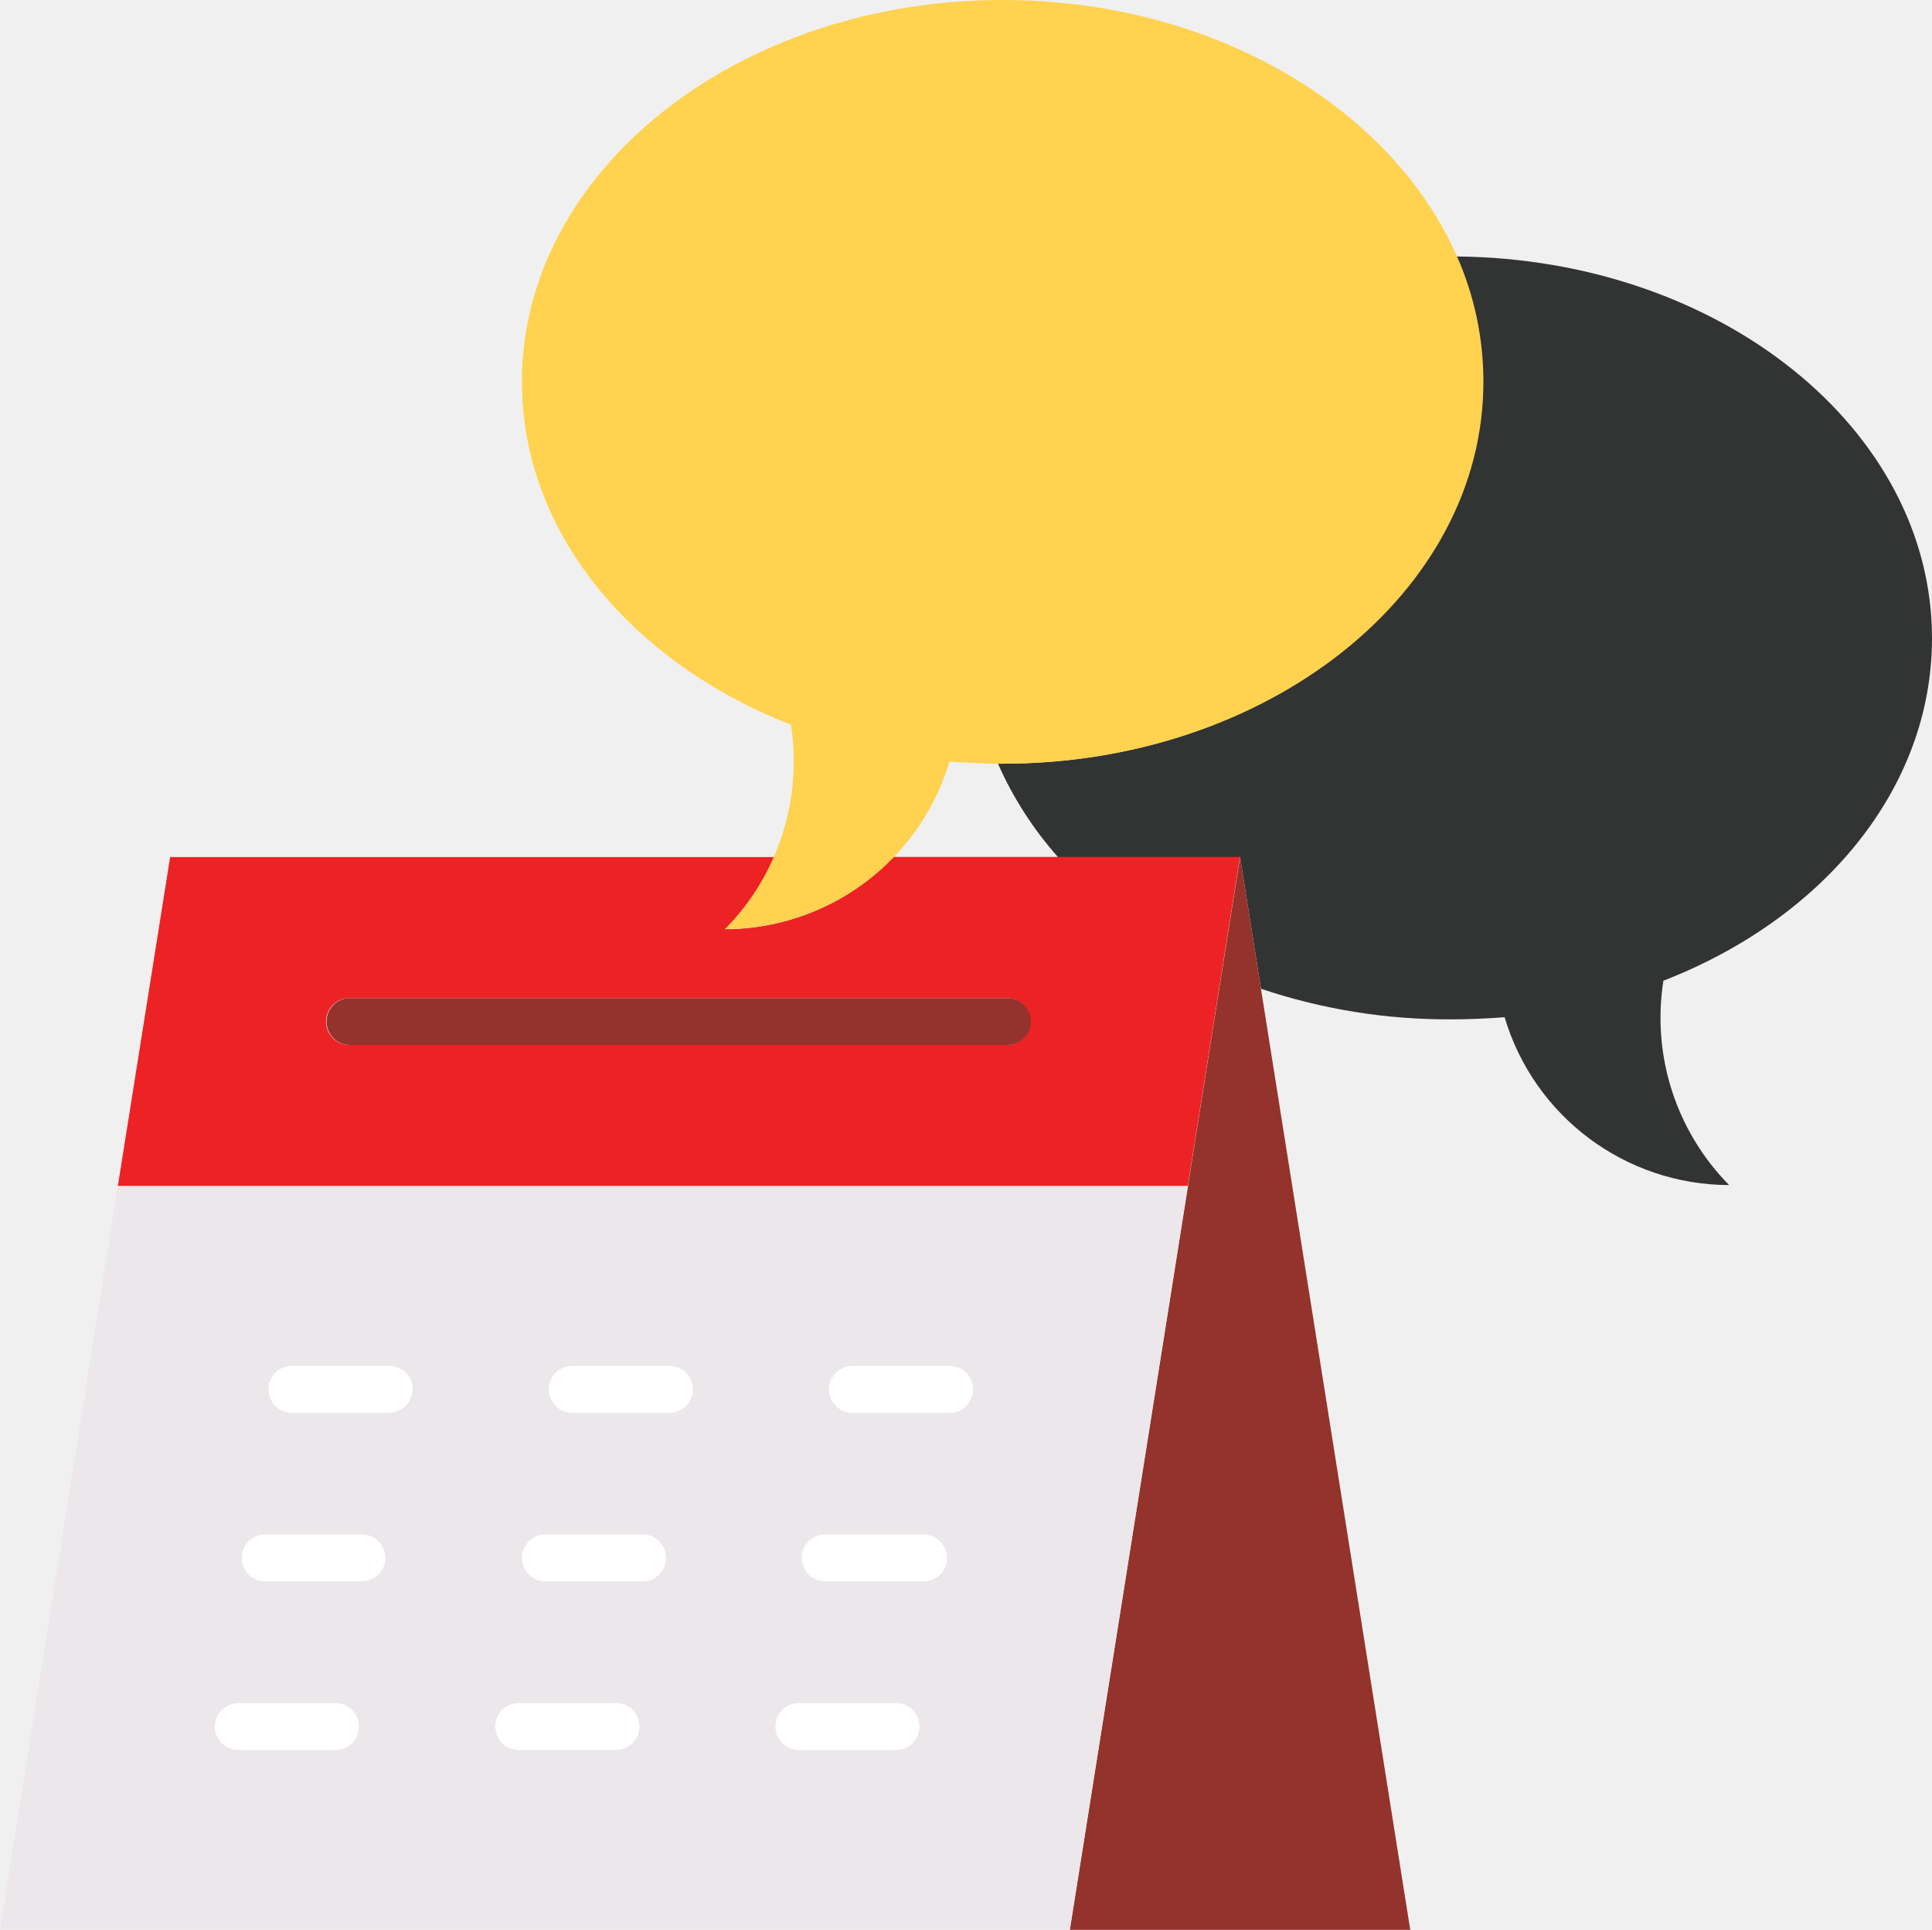
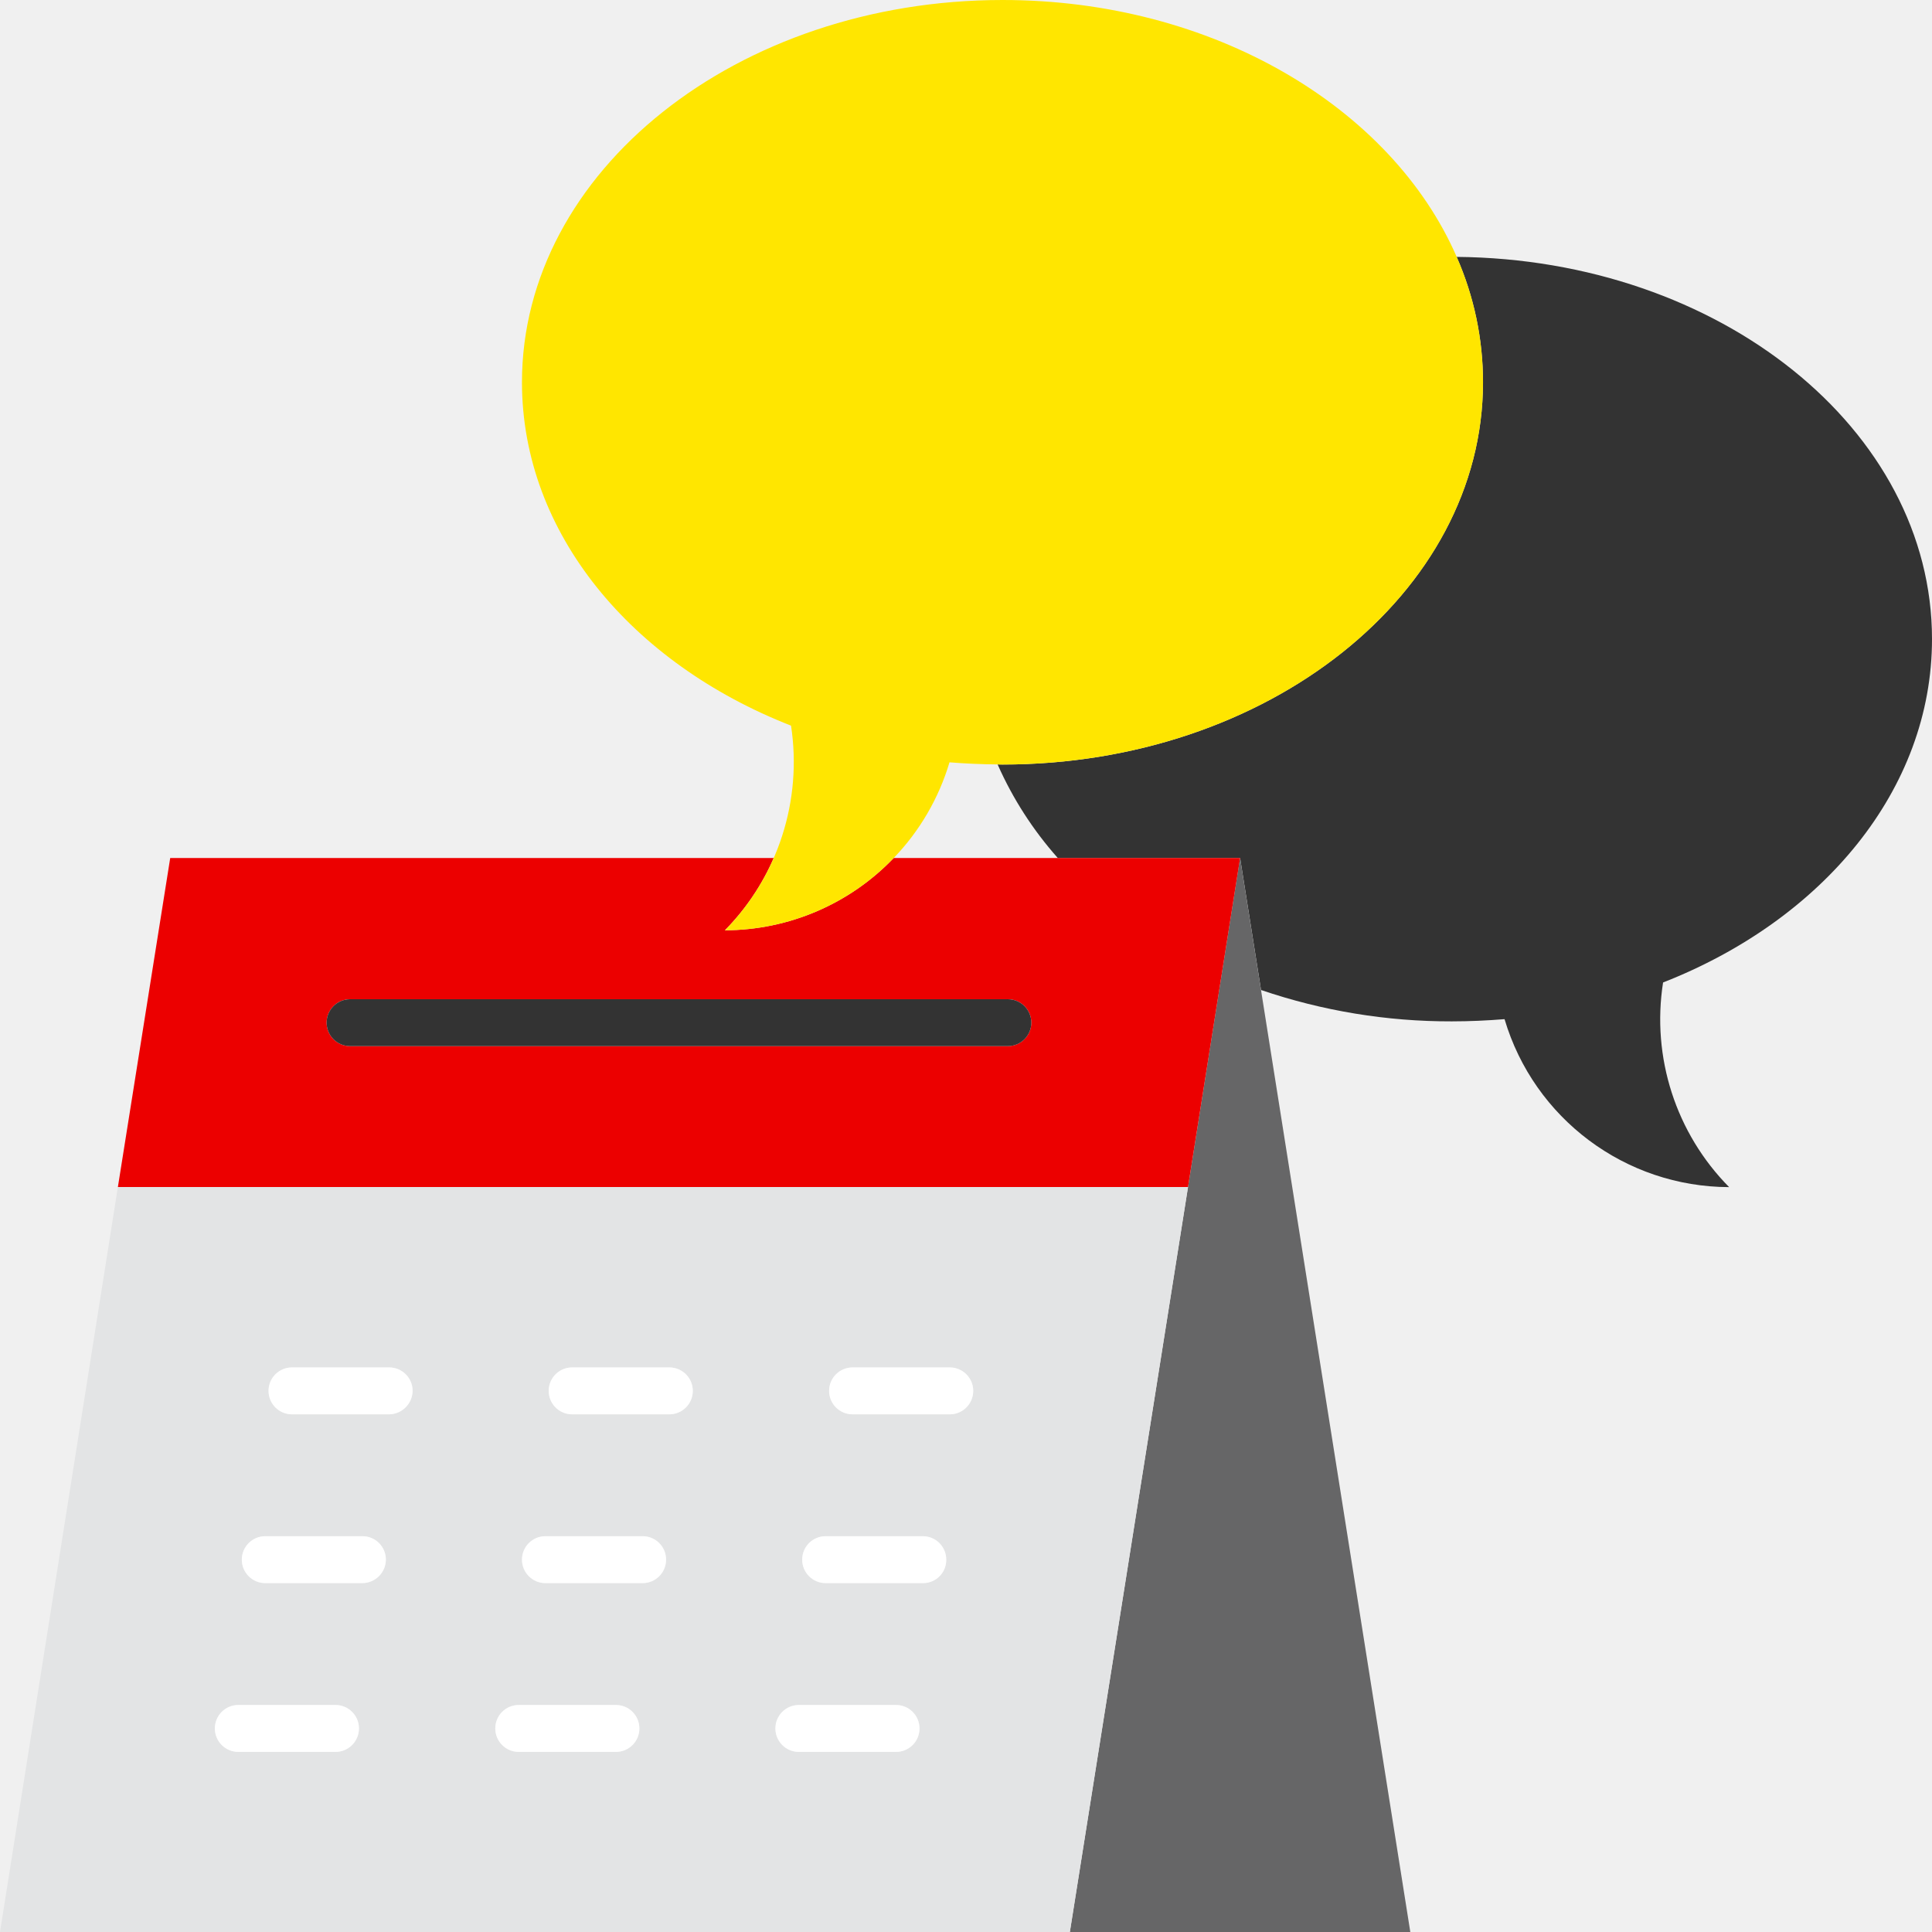
- <svg xmlns="http://www.w3.org/2000/svg" viewBox="0 0 117.53 117.38" width="117.53px" height="117.38px">
+ <svg xmlns="http://www.w3.org/2000/svg" viewBox="0 0 117 117" width="117" height="117">
  <defs>
-     <style>.cls-1{fill:none;}.cls-2{fill:#323333;}.cls-3{fill:#94322c;}.cls-4{fill:#ece7ea;}.cls-5{fill:#ed2224;}.cls-6{fill:#fff;}.cls-7{fill:#ffd24f;}</style>
+     <style>.cls-1{fill:none;}.cls-2{fill:#333;}.cls-3{fill:#666667;}.cls-4{fill:#e3e4e5;}.cls-5{fill:#ec0000;}.cls-6{fill:#fff;}.cls-7{fill:#ffe600;}</style>
  </defs>
  <g id="Layer_2" data-name="Layer 2">
-     <g id="IDEE_UPLOADEN" data-name="IDEE UPLOADEN">
-       <path class="cls-1" d="M54.37,52.13h10a21.85,21.85,0,0,1-3.66-5.69q-1.49,0-2.93-.13A14.25,14.25,0,0,1,54.37,52.13Z" />
-       <path class="cls-2" d="M117.53,38.82c0-12.73-12.92-23.08-28.92-23.22a18.84,18.84,0,0,1,1.6,7.62C90.21,36,77.12,46.45,61,46.45h-.29a21.85,21.85,0,0,0,3.66,5.69H75.44l1.27,8A35.7,35.7,0,0,0,88.31,62c1.09,0,2.16-.05,3.22-.13a14.28,14.28,0,0,0,13.66,10.21,14.48,14.48,0,0,1-4-12.43C110.86,55.9,117.53,48,117.53,38.82Z" />
-       <polygon class="cls-3" points="72.27 72.12 72.26 72.12 72.27 72.12 65.08 117.38 85.79 117.38 76.71 60.15 75.44 52.13 72.27 72.12" />
-       <path class="cls-4" d="M72.26,72.12H7.17L0,117.38H65.08l7.19-45.26ZM20.41,106.44H14.5a1.42,1.42,0,1,1,0-2.85h5.91a1.42,1.42,0,1,1,0,2.85Zm3.06-11.68A1.44,1.44,0,0,1,22,96.18h-5.9a1.42,1.42,0,0,1,0-2.85H22a1.42,1.42,0,0,1,1.42,1.42ZM25.1,84.5a1.45,1.45,0,0,1-1.44,1.42h-5.9a1.42,1.42,0,0,1,0-2.85h5.91A1.42,1.42,0,0,1,25.1,84.5Zm12.37,21.93H31.56a1.42,1.42,0,0,1,0-2.85h5.91a1.42,1.42,0,0,1,0,2.85Zm1.63-10.25H33.18a1.42,1.42,0,0,1,0-2.85h5.91a1.42,1.42,0,0,1,0,2.85Zm1.63-10.25H34.81a1.42,1.42,0,1,1,0-2.85h5.91a1.42,1.42,0,1,1,0,2.85Zm13.79,20.51H48.6a1.42,1.42,0,1,1,0-2.85h5.91a1.42,1.42,0,1,1,0,2.85Zm3-11.68a1.4,1.4,0,0,1-1.38,1.42h-6a1.42,1.42,0,0,1,0-2.85h5.91a1.42,1.42,0,0,1,1.42,1.42Zm.22-8.83H51.86a1.42,1.42,0,0,1,0-2.85h5.91a1.42,1.42,0,0,1,0,2.85Z" />
-       <path class="cls-5" d="M72.26,72.12h0l3.17-20H54.37A14.27,14.27,0,0,1,44.1,56.52a14.45,14.45,0,0,0,3-4.39H10.35l-3.18,20H72.26Zm-51-11.41h40a1.42,1.42,0,1,1,0,2.85h-40a1.42,1.42,0,1,1,0-2.85Z" />
-       <path class="cls-3" d="M21.29,63.56h40a1.42,1.42,0,1,0,0-2.85h-40a1.42,1.42,0,1,0,0,2.85Z" />
-       <path class="cls-6" d="M23.68,83.08H17.76a1.42,1.42,0,0,0,0,2.85h5.9A1.45,1.45,0,0,0,25.1,84.5h0A1.42,1.42,0,0,0,23.68,83.08Z" />
-       <path class="cls-6" d="M40.72,83.08H34.81a1.42,1.42,0,1,0,0,2.85h5.91a1.42,1.42,0,1,0,0-2.85Z" />
-       <path class="cls-6" d="M57.78,83.08H51.86a1.42,1.42,0,0,0,0,2.85h5.91a1.42,1.42,0,0,0,0-2.85Z" />
-       <path class="cls-6" d="M22,93.33H16.14a1.42,1.42,0,0,0,0,2.85H22a1.44,1.44,0,0,0,1.44-1.42h0A1.42,1.42,0,0,0,22,93.33Z" />
-       <path class="cls-6" d="M39.09,93.33H33.18a1.42,1.42,0,0,0,0,2.85h5.91a1.42,1.42,0,0,0,0-2.85Z" />
-       <path class="cls-6" d="M56.13,93.33H50.22a1.42,1.42,0,0,0,0,2.85h6a1.4,1.4,0,0,0,1.38-1.42h0A1.42,1.42,0,0,0,56.13,93.33Z" />
-       <path class="cls-6" d="M20.41,103.59H14.5a1.42,1.42,0,1,0,0,2.85h5.91a1.42,1.42,0,1,0,0-2.85Z" />
-       <path class="cls-6" d="M37.47,103.59H31.56a1.42,1.42,0,0,0,0,2.85h5.91a1.42,1.42,0,0,0,0-2.85Z" />
-       <path class="cls-6" d="M54.51,103.59H48.6a1.42,1.42,0,1,0,0,2.85h5.91a1.42,1.42,0,1,0,0-2.85Z" />
-       <path class="cls-7" d="M54.37,52.13a14.25,14.25,0,0,0,3.39-5.81q1.44.11,2.93.13H61c16.15,0,29.24-10.41,29.24-23.22a18.84,18.84,0,0,0-1.6-7.62C84.65,6.53,73.78,0,61,0,44.84,0,31.75,10.41,31.75,23.22c0,9.17,6.67,17.07,16.37,20.86a14.59,14.59,0,0,1-4,12.43A14.27,14.27,0,0,0,54.37,52.13Z" />
+     <g id="Layer_1-2" data-name="Layer 1">
+       <path class="cls-1" d="M54.123,51.96h9.938a21.792,21.792,0,0,1-3.646-5.668q-1.479-.012-2.919-.127A14.2,14.2,0,0,1,54.123,51.96Z" />
+       <path class="cls-2" d="M117,38.7c0-12.692-12.857-23.006-28.788-23.143a18.8,18.8,0,0,1,1.595,7.593c0,12.777-13.029,23.15-29.108,23.15-.1,0-.189-.005-.284-.006a21.792,21.792,0,0,0,3.646,5.668H75.1l1.267,7.991a35.5,35.5,0,0,0,11.547,1.9c1.085,0,2.152-.05,3.2-.134a14.22,14.22,0,0,0,13.6,10.172,14.449,14.449,0,0,1-4-12.393C110.361,55.719,117,47.836,117,38.7Z" />
+       <polygon class="cls-3" points="71.945 71.886 71.933 71.886 71.945 71.887 64.789 116.999 85.407 116.999 76.365 59.951 75.098 51.96 71.945 71.886" />
+       <path class="cls-4" d="M71.933,71.886H7.139L0,117H64.789l7.156-45.112ZM20.318,106.093H14.432a1.42,1.42,0,0,1,0-2.84h5.886a1.42,1.42,0,0,1,0,2.84Zm3.05-11.642a1.432,1.432,0,0,1-1.432,1.42H16.064a1.42,1.42,0,0,1,0-2.84H21.95a1.418,1.418,0,0,1,1.418,1.418Zm1.619-10.221a1.443,1.443,0,0,1-1.432,1.42H17.683a1.42,1.42,0,0,1,0-2.84h5.886a1.418,1.418,0,0,1,1.418,1.418ZM37.3,106.093H31.414a1.42,1.42,0,0,1,0-2.84H37.3a1.42,1.42,0,0,1,0,2.84Zm1.618-10.222H33.031a1.42,1.42,0,0,1,0-2.84h5.886a1.42,1.42,0,0,1,0,2.84Zm1.618-10.221H34.649a1.42,1.42,0,0,1,0-2.84h5.886a1.42,1.42,0,0,1,0,2.84Zm13.729,20.444H48.378a1.42,1.42,0,0,1,0-2.84h5.886a1.42,1.42,0,0,1,0,2.84ZM57.3,94.451a1.4,1.4,0,0,1-1.374,1.42H50a1.42,1.42,0,0,1,0-2.84h5.886A1.418,1.418,0,0,1,57.3,94.449Zm.217-8.8H51.631a1.42,1.42,0,0,1,0-2.84h5.886a1.42,1.42,0,0,1,0,2.84Z" />
+       <path class="cls-5" d="M71.945,71.886,75.1,51.96H54.123A14.2,14.2,0,0,1,43.9,56.337a14.417,14.417,0,0,0,2.956-4.377H10.308L7.139,71.886H71.945ZM61.036,63.352H21.2a1.42,1.42,0,0,1,0-2.84H61.036a1.42,1.42,0,0,1,0,2.84Z" />
+       <path class="cls-2" d="M61.036,60.512H21.2a1.42,1.42,0,0,0,0,2.84H61.036a1.42,1.42,0,0,0,0-2.84Z" />
+       <path class="cls-6" d="M23.569,82.81H17.683a1.42,1.42,0,0,0,0,2.84h5.872a1.443,1.443,0,0,0,1.432-1.42h0A1.418,1.418,0,0,0,23.569,82.81Z" />
+       <path class="cls-6" d="M40.535,82.81H34.649a1.42,1.42,0,0,0,0,2.84h5.886a1.42,1.42,0,0,0,0-2.84Z" />
+       <path class="cls-6" d="M57.517,82.81H51.631a1.42,1.42,0,0,0,0,2.84h5.886a1.42,1.42,0,0,0,0-2.84Z" />
+       <path class="cls-6" d="M21.95,93.031H16.064a1.42,1.42,0,0,0,0,2.84h5.872a1.432,1.432,0,0,0,1.432-1.42h0A1.418,1.418,0,0,0,21.95,93.031Z" />
+       <path class="cls-6" d="M38.917,93.031H33.031a1.42,1.42,0,0,0,0,2.84h5.886a1.42,1.42,0,0,0,0-2.84Z" />
+       <path class="cls-6" d="M55.882,93.031H50a1.42,1.42,0,0,0,0,2.84h5.93a1.4,1.4,0,0,0,1.374-1.42h0A1.418,1.418,0,0,0,55.882,93.031Z" />
+       <path class="cls-6" d="M20.318,103.253H14.432a1.42,1.42,0,0,0,0,2.84h5.886a1.42,1.42,0,0,0,0-2.84Z" />
+       <path class="cls-6" d="M37.3,103.253H31.414a1.42,1.42,0,0,0,0,2.84H37.3a1.42,1.42,0,0,0,0-2.84Z" />
+       <path class="cls-6" d="M54.264,103.253H48.378a1.42,1.42,0,0,0,0,2.84h5.886a1.42,1.42,0,0,0,0-2.84Z" />
+       <path class="cls-7" d="M54.123,51.96A14.2,14.2,0,0,0,57.5,46.166q1.438.114,2.919.127c.1,0,.189.006.284.006,16.079,0,29.108-10.372,29.108-23.15a18.8,18.8,0,0,0-1.595-7.593C84.273,6.506,73.451,0,60.718,0,44.638,0,31.61,10.372,31.61,23.15c0,9.136,6.639,17.02,16.294,20.794a14.551,14.551,0,0,1-4,12.393A14.2,14.2,0,0,0,54.123,51.96Z" />
    </g>
  </g>
</svg>
